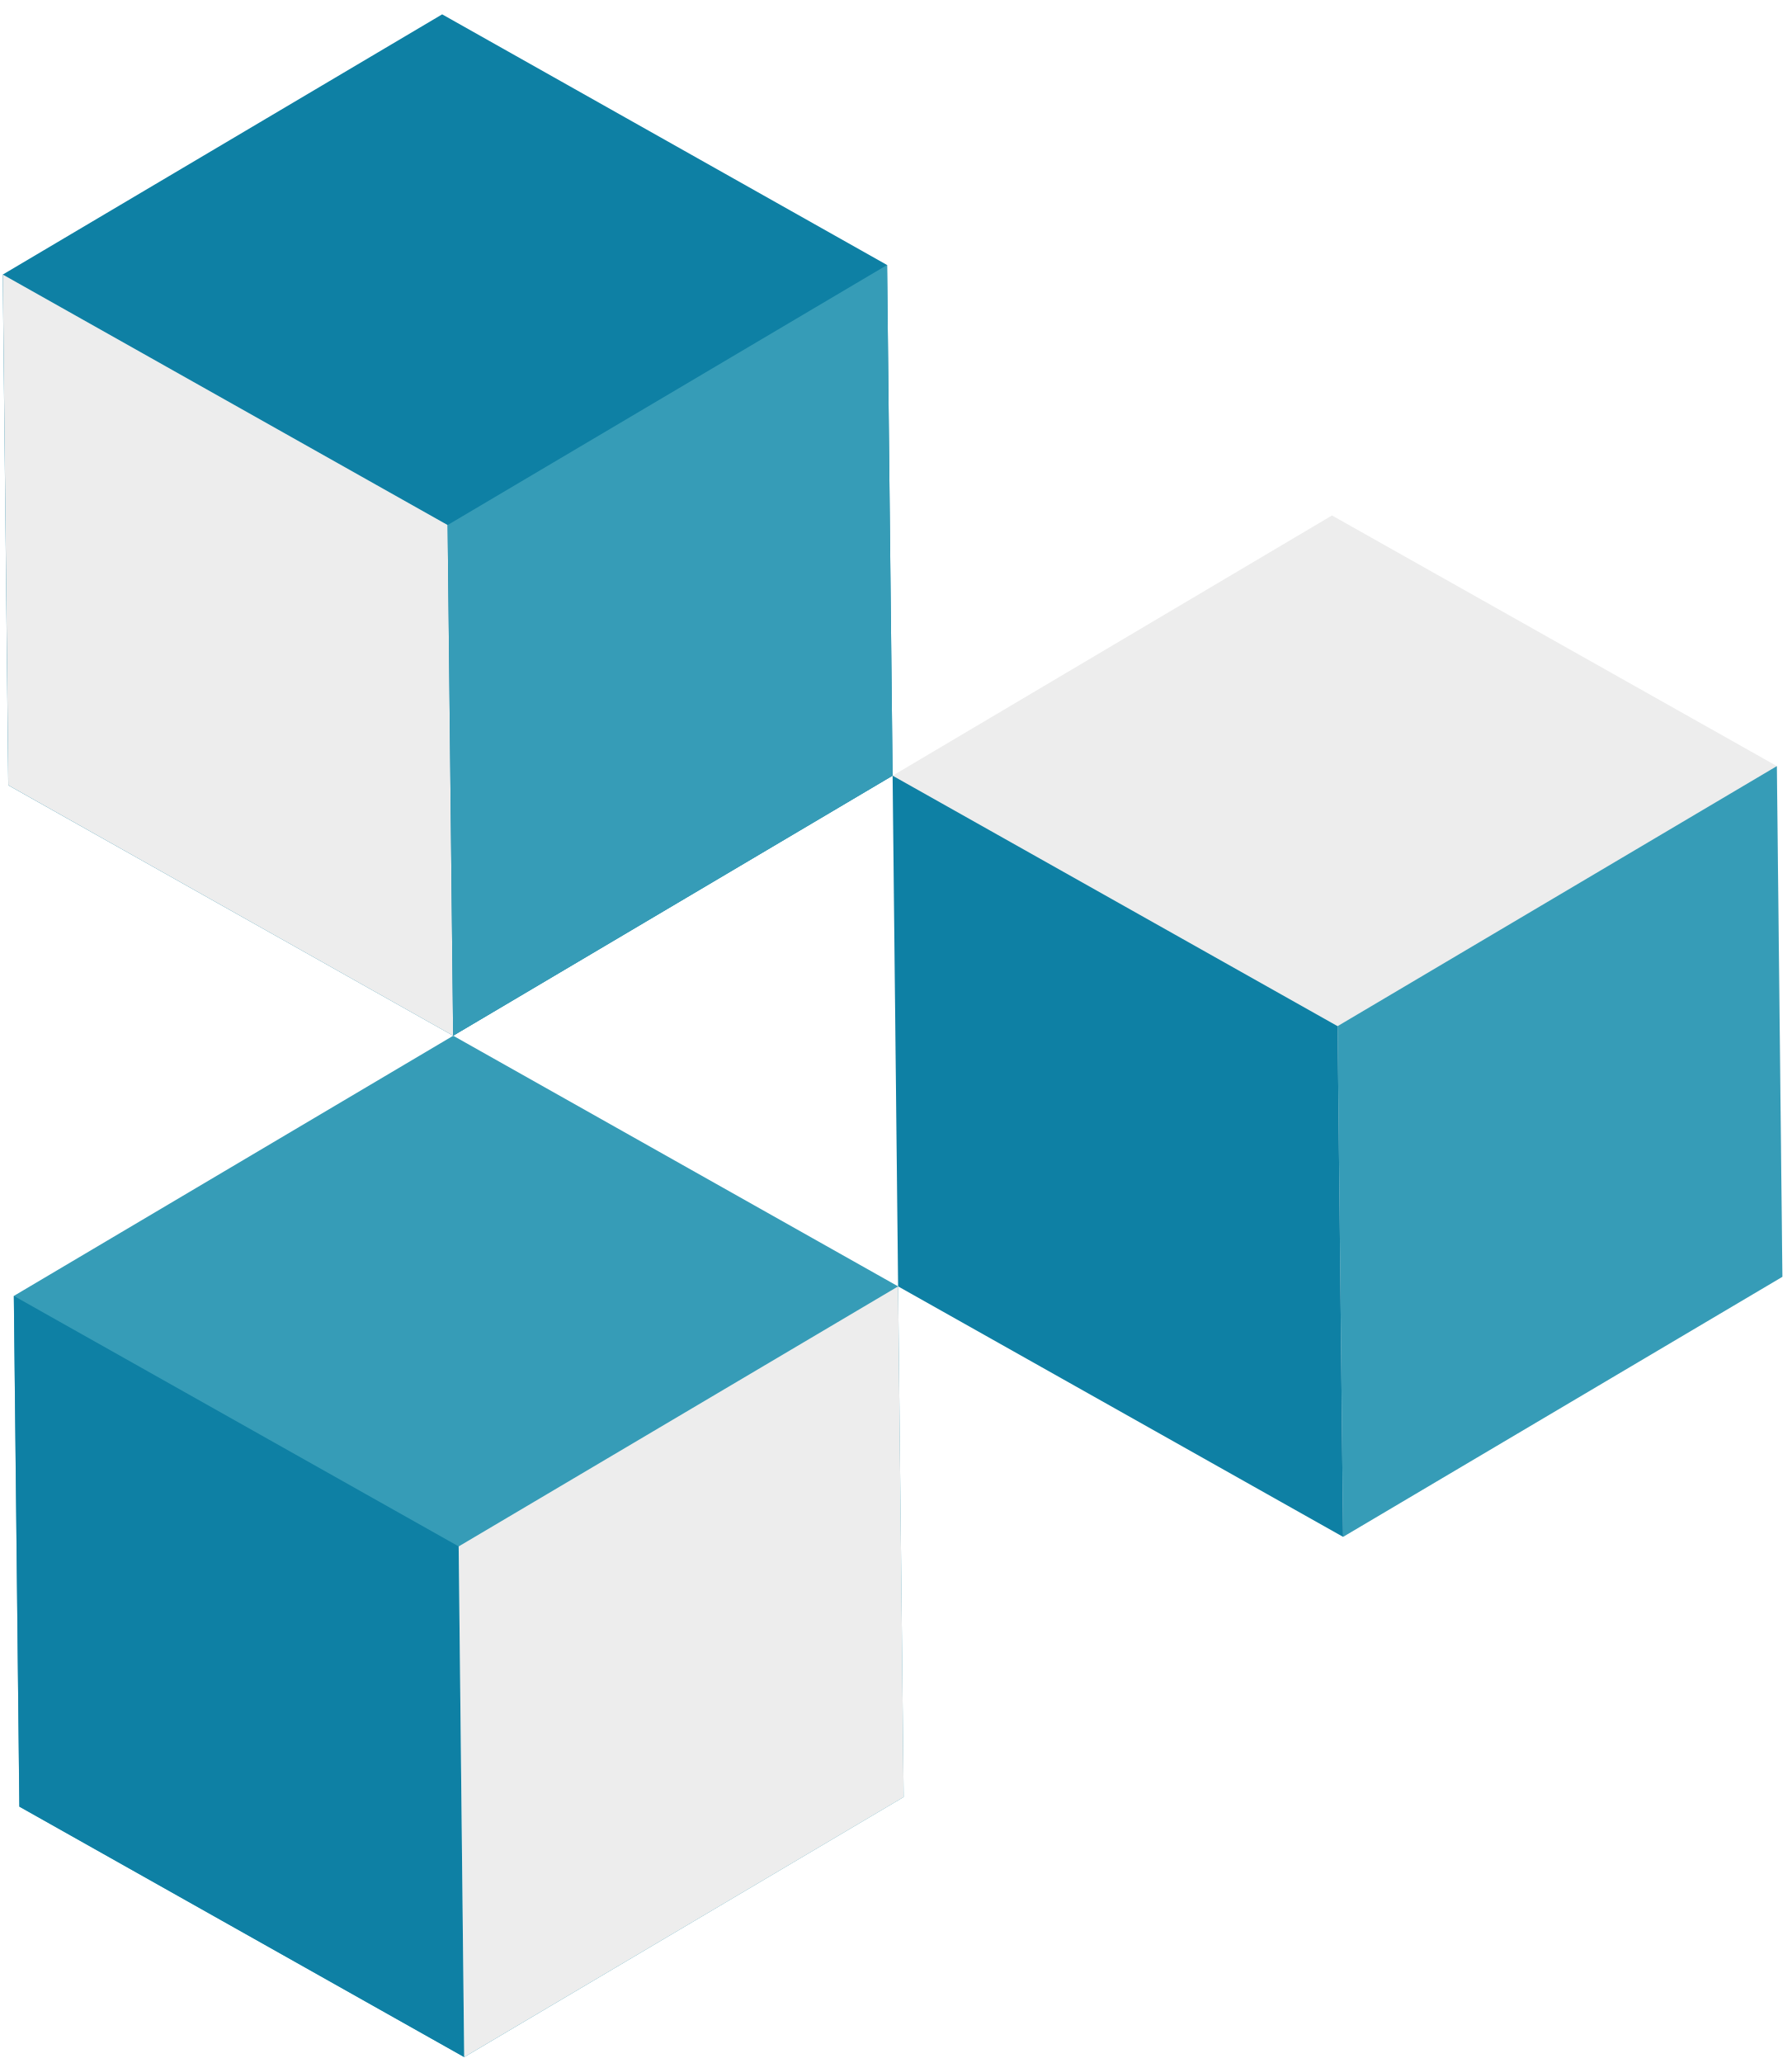
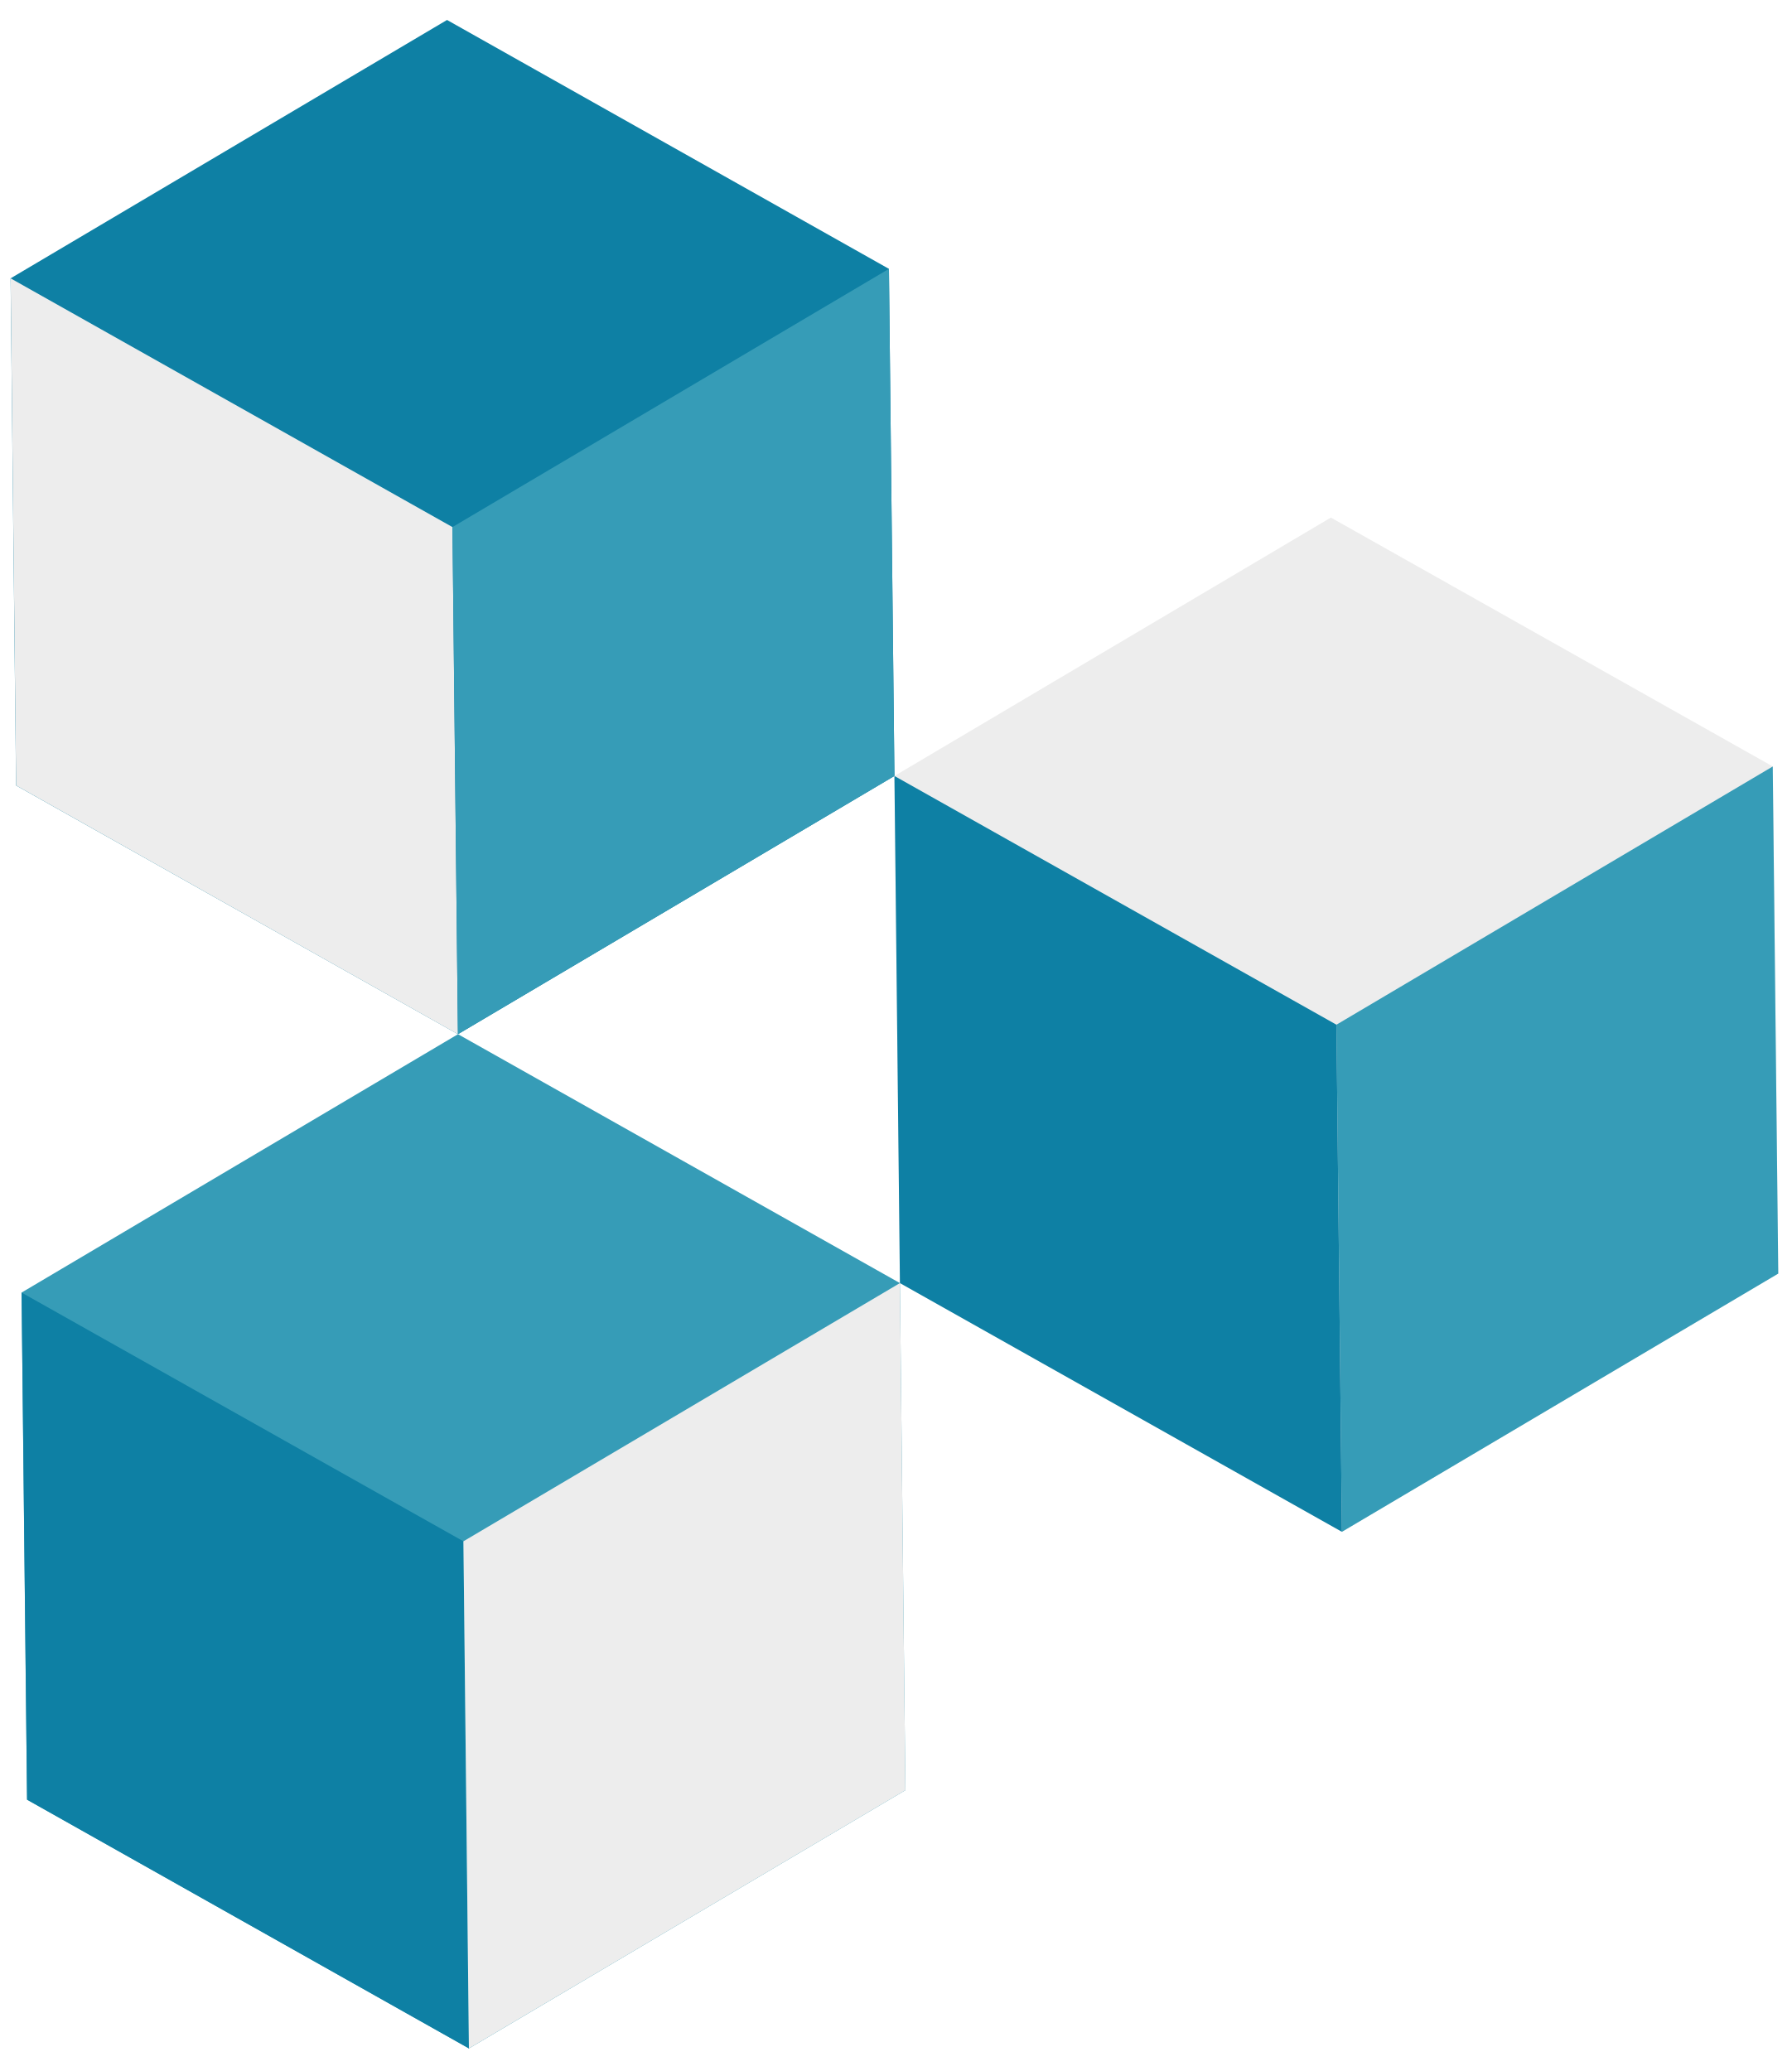
- <svg xmlns="http://www.w3.org/2000/svg" width="152" height="175" viewBox="0 0 152 175" fill="none">
-   <path d="M76.2 109.121L76.669 152.441L39.39 174.5L1.64 153.253L1.172 109.932L38.452 87.859L76.2 109.121Z" fill="#369CB7" />
-   <path d="M38.915 131.179L39.384 174.5L1.645 153.253L1.176 109.932L38.915 131.179Z" fill="#0E80A4" />
-   <path d="M76.2 109.121L76.669 152.442L39.383 174.5L38.915 131.18L76.2 109.121Z" fill="#EDEDED" />
-   <path d="M75.263 22.48L75.731 65.8L38.452 87.859L0.703 66.612L0.234 23.291L37.515 1.217L75.263 22.48Z" fill="#0E80A4" />
-   <path d="M37.978 44.538L38.447 87.859L0.708 66.612L0.239 23.291L37.978 44.538Z" fill="#EDEDED" />
-   <path d="M75.263 22.479L75.731 65.8L38.446 87.858L37.977 44.538L75.263 22.479Z" fill="#369CB7" />
-   <path d="M150.76 64.988L151.229 108.309L113.948 130.367L76.2 109.12L75.731 65.8L113.011 43.726L150.76 64.988Z" fill="#EDEDED" />
-   <path d="M150.755 64.988L151.224 108.309L113.954 130.368L113.485 87.047L150.755 64.988Z" fill="#369CB7" />
-   <path d="M113.485 87.047L113.954 130.368L76.2 109.121L75.732 65.8L113.485 87.047Z" fill="#0E80A4" />
+ <svg xmlns="http://www.w3.org/2000/svg" width="77" height="89" viewBox="0 0 77 89" fill="none">
+   <path d="M38.67 55.14L38.906 76.933L20.152 88.03L1.162 77.341L0.926 55.548L19.68 44.444L38.67 55.14Z" fill="#369CB7" />
+   <path d="M19.913 66.237L20.149 88.03L1.164 77.341L0.928 55.548L19.913 66.237Z" fill="#0E80A4" />
+   <path d="M38.67 55.14L38.906 76.933L20.149 88.03L19.913 66.237L38.67 55.14Z" fill="#EDEDED" />
+   <path d="M38.198 11.554L38.434 33.347L19.68 44.444L0.69 33.755L0.454 11.962L19.209 0.858L38.198 11.554Z" fill="#0E80A4" />
+   <path d="M19.442 22.651L19.677 44.444L0.693 33.755L0.457 11.962L19.442 22.651Z" fill="#EDEDED" />
+   <path d="M38.198 11.554L38.434 33.347L19.677 44.444L19.441 22.651L38.198 11.554Z" fill="#369CB7" />
+   <path d="M76.178 32.938L76.414 54.732L57.659 65.829L38.67 55.14L38.434 33.347L57.188 22.242L76.178 32.938Z" fill="#EDEDED" />
+   <path d="M76.176 32.939L76.412 54.732L57.663 65.829L57.427 44.036L76.176 32.939Z" fill="#369CB7" />
+   <path d="M57.427 44.036L57.663 65.829L38.67 55.14L38.434 33.347L57.427 44.036Z" fill="#0E80A4" />
</svg>
